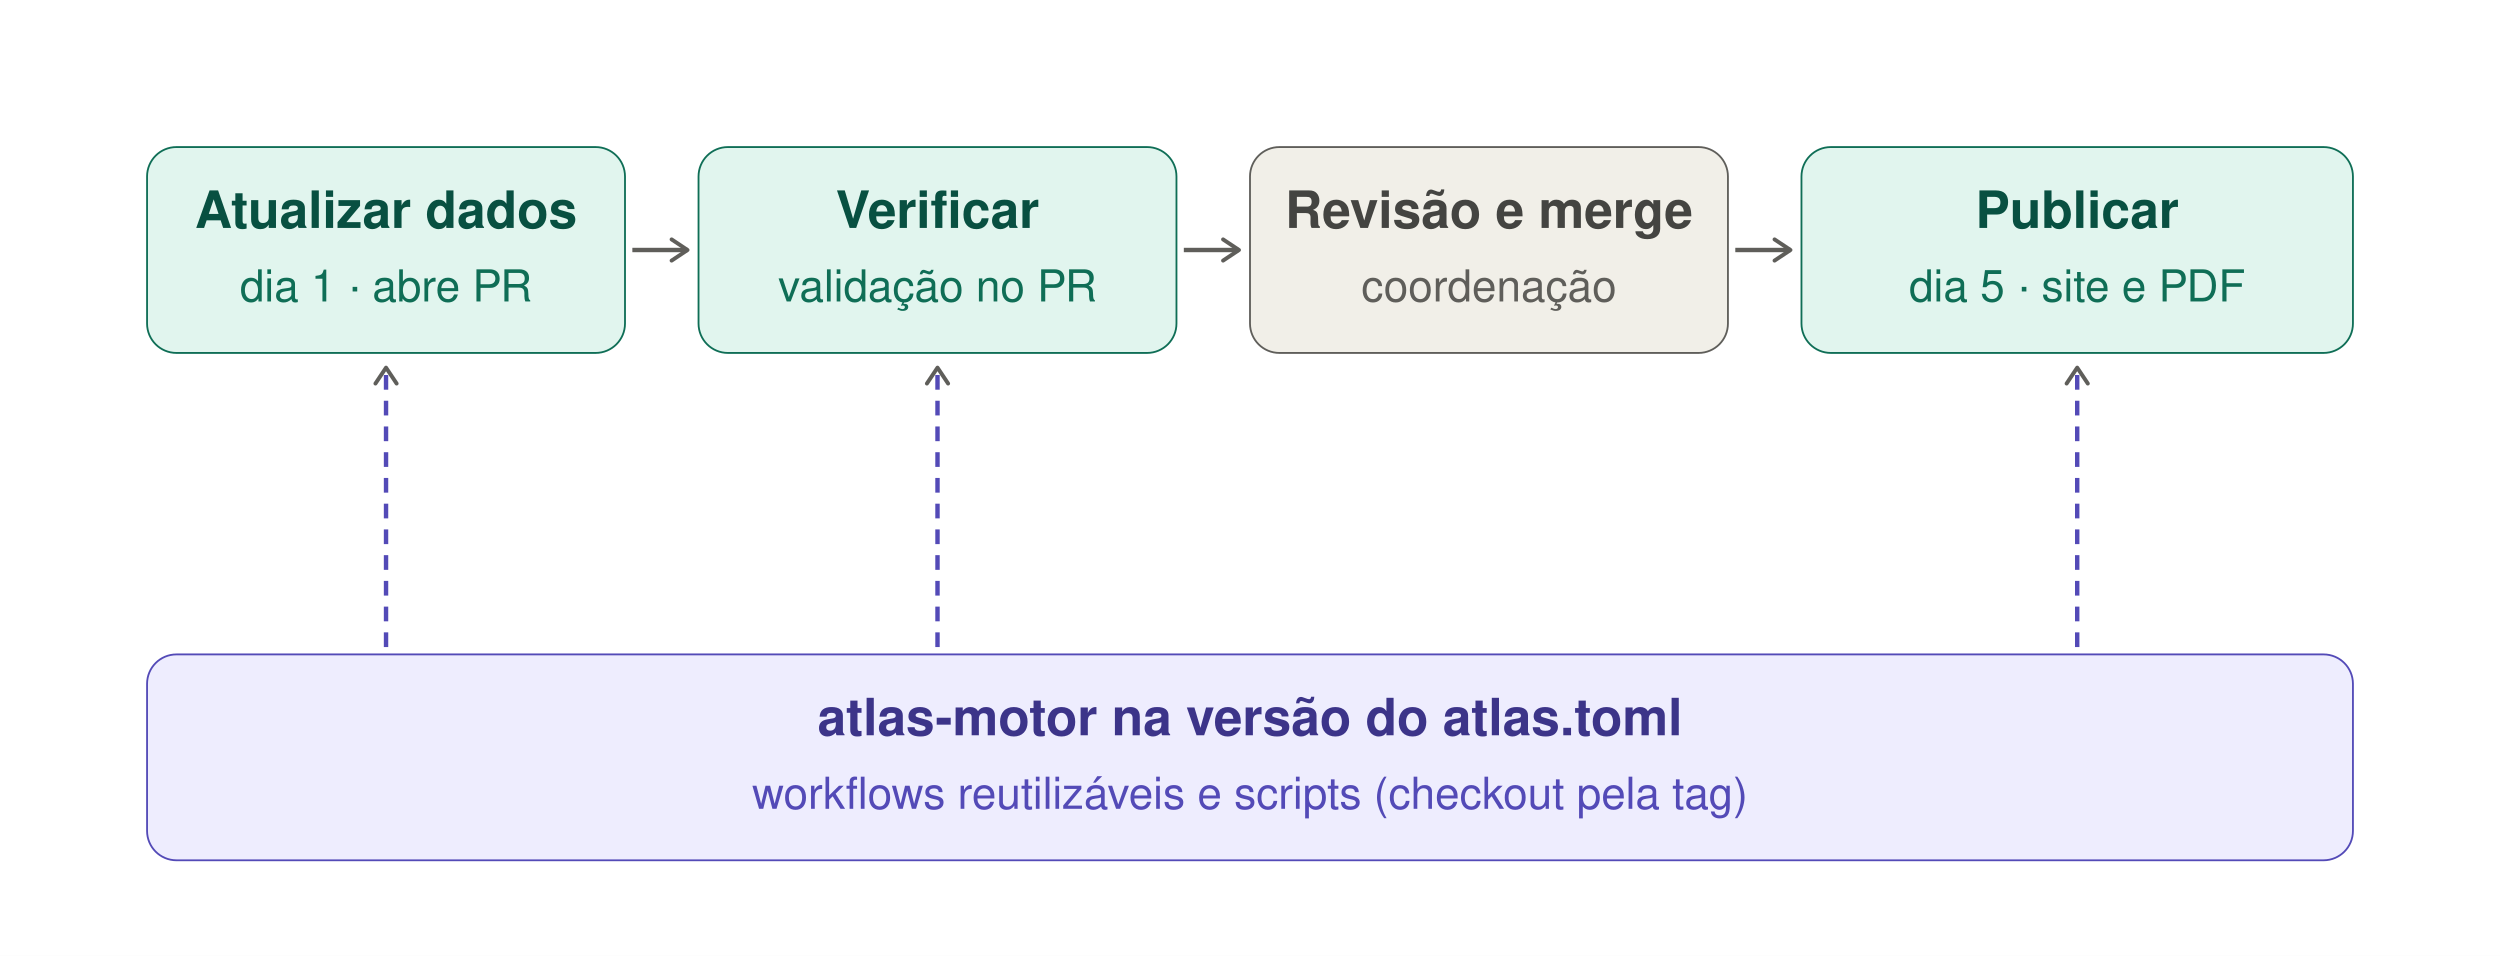
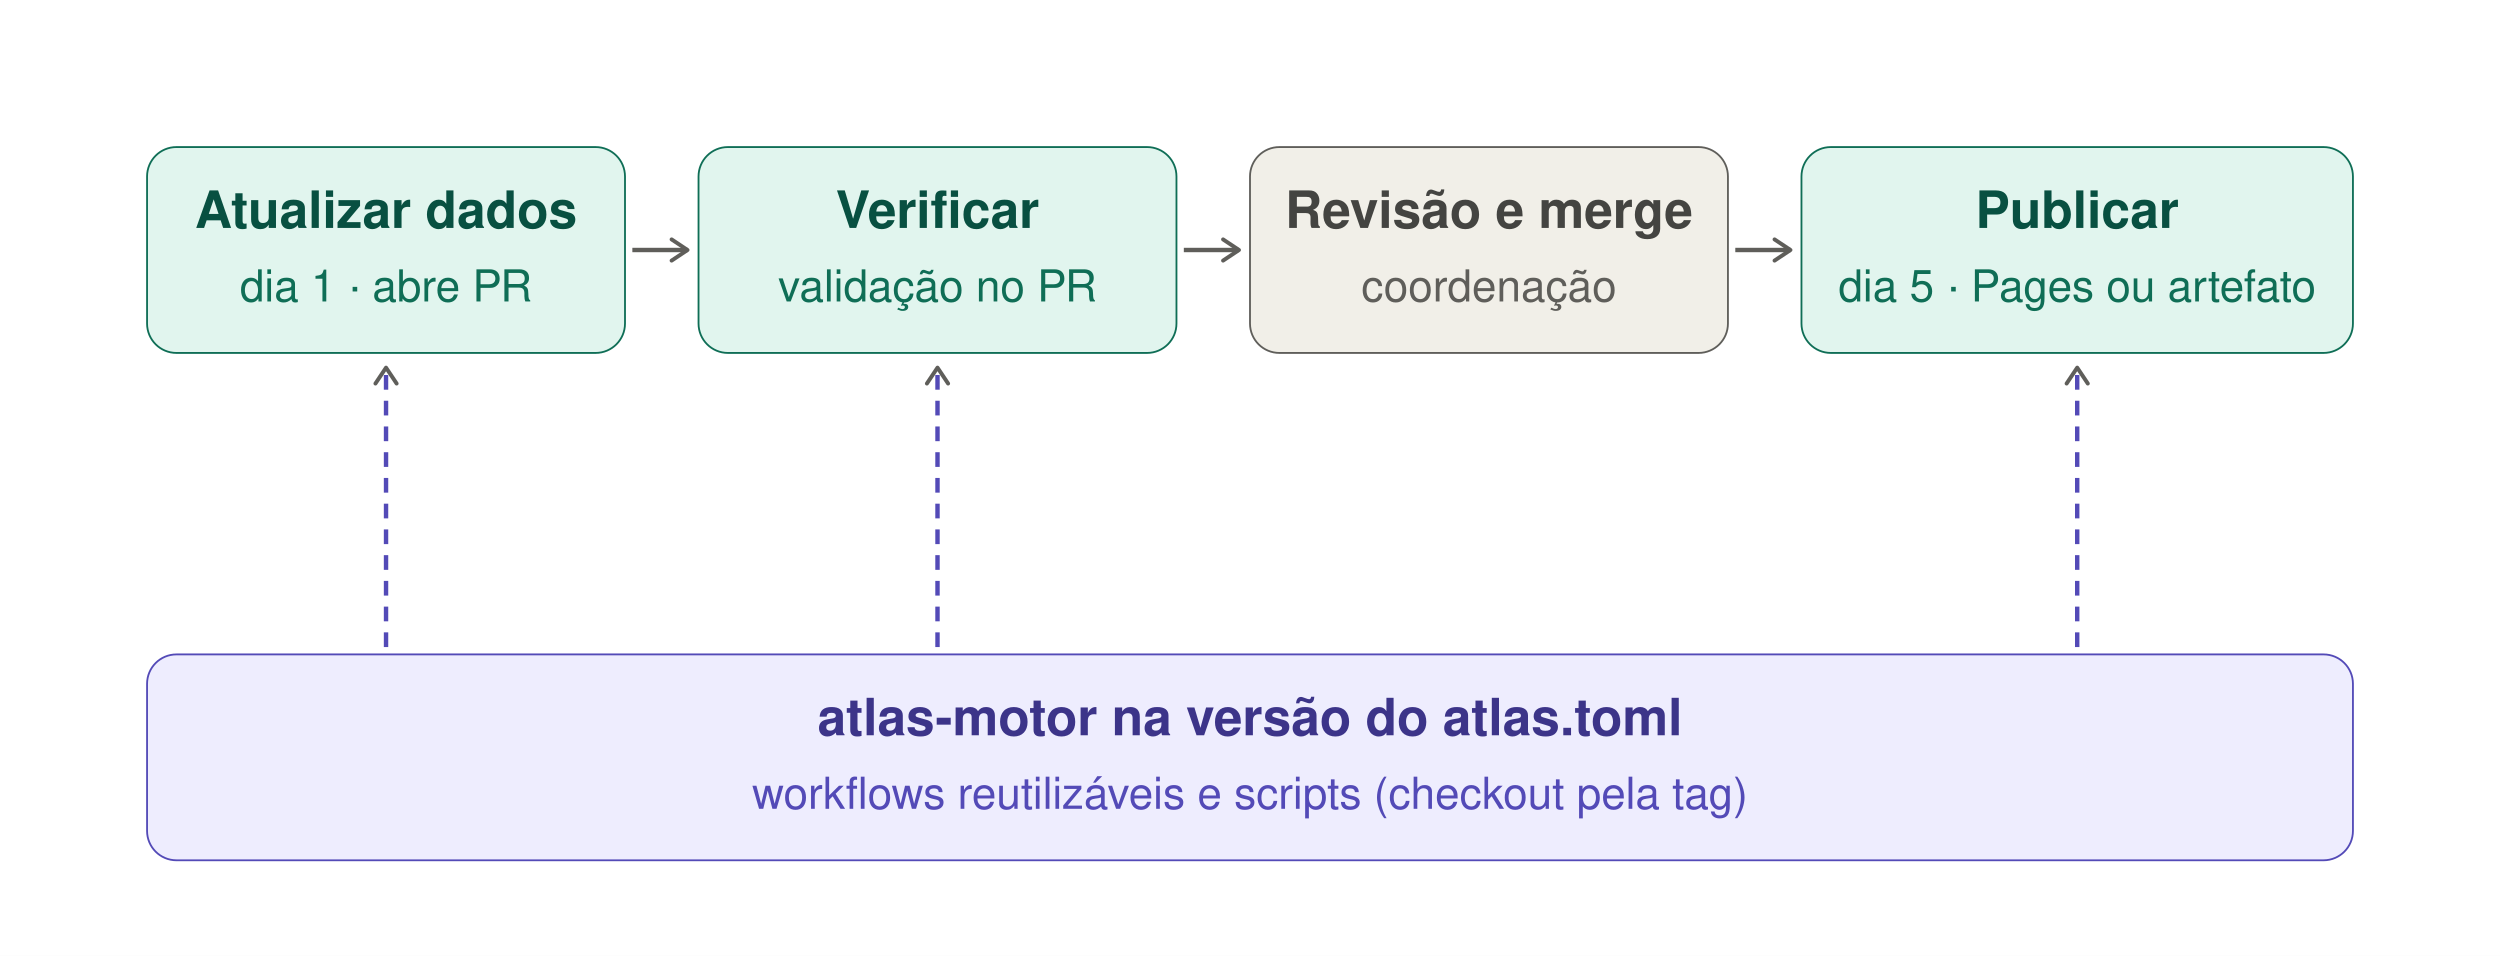
<svg xmlns="http://www.w3.org/2000/svg" viewBox="0 0 680 260" width="680" height="260" role="img">
  <style>text{font-family:"Segoe UI",Helvetica,Arial,sans-serif}.t{font-size:14px;font-weight:600}.s{font-size:12px}</style>
  <rect width="100%" height="100%" fill="#ffffff" />
  <defs>
    <marker id="b" viewBox="0 0 10 10" refX="8" refY="5" markerWidth="6" markerHeight="6" orient="auto-start-reverse">
      <path d="M2 1L8 5L2 9" fill="none" stroke="#5F5E5A" stroke-width="1.5" stroke-linecap="round" stroke-linejoin="round" />
    </marker>
  </defs>
  <rect x="40" y="40" width="130" height="56" rx="8" fill="#E1F5EE" stroke="#0F6E56" stroke-width="0.5" />
  <text class="t" x="105" y="62" text-anchor="middle" fill="#085041">Atualizar dados</text>
  <text class="s" x="105" y="82" text-anchor="middle" fill="#0F6E56">dia 1 · abre PR</text>
  <line x1="172" y1="68" x2="187" y2="68" stroke="#5F5E5A" stroke-width="1.2" marker-end="url(#b)" />
  <rect x="190" y="40" width="130" height="56" rx="8" fill="#E1F5EE" stroke="#0F6E56" stroke-width="0.5" />
  <text class="t" x="255" y="62" text-anchor="middle" fill="#085041">Verificar</text>
  <text class="s" x="255" y="82" text-anchor="middle" fill="#0F6E56">validação no PR</text>
  <line x1="322" y1="68" x2="337" y2="68" stroke="#5F5E5A" stroke-width="1.2" marker-end="url(#b)" />
  <rect x="340" y="40" width="130" height="56" rx="8" fill="#F1EFE8" stroke="#5F5E5A" stroke-width="0.5" />
  <text class="t" x="405" y="62" text-anchor="middle" fill="#444441">Revisão e merge</text>
  <text class="s" x="405" y="82" text-anchor="middle" fill="#5F5E5A">coordenação</text>
  <line x1="472" y1="68" x2="487" y2="68" stroke="#5F5E5A" stroke-width="1.2" marker-end="url(#b)" />
  <rect x="490" y="40" width="150" height="56" rx="8" fill="#E1F5EE" stroke="#0F6E56" stroke-width="0.5" />
  <text class="t" x="565" y="62" text-anchor="middle" fill="#085041">Publicar</text>
-   <text class="s" x="565" y="82" text-anchor="middle" fill="#0F6E56">dia 5 · site e PDF</text>
+   <text class="s" x="565" y="82" text-anchor="middle" fill="#0F6E56">dia 5 · Pages ou artefato</text>
  <line x1="105" y1="176" x2="105" y2="100" stroke="#534AB7" stroke-width="1.2" stroke-dasharray="4 3" marker-end="url(#b)" />
  <line x1="255" y1="176" x2="255" y2="100" stroke="#534AB7" stroke-width="1.2" stroke-dasharray="4 3" marker-end="url(#b)" />
  <line x1="565" y1="176" x2="565" y2="100" stroke="#534AB7" stroke-width="1.2" stroke-dasharray="4 3" marker-end="url(#b)" />
  <rect x="40" y="178" width="600" height="56" rx="8" fill="#EEEDFE" stroke="#534AB7" stroke-width="0.5" />
  <text class="t" x="340" y="200" text-anchor="middle" fill="#3C3489">atlas-motor na versão do atlas.toml</text>
  <text class="s" x="340" y="220" text-anchor="middle" fill="#534AB7">workflows reutilizáveis e scripts (checkout pela tag)</text>
</svg>
